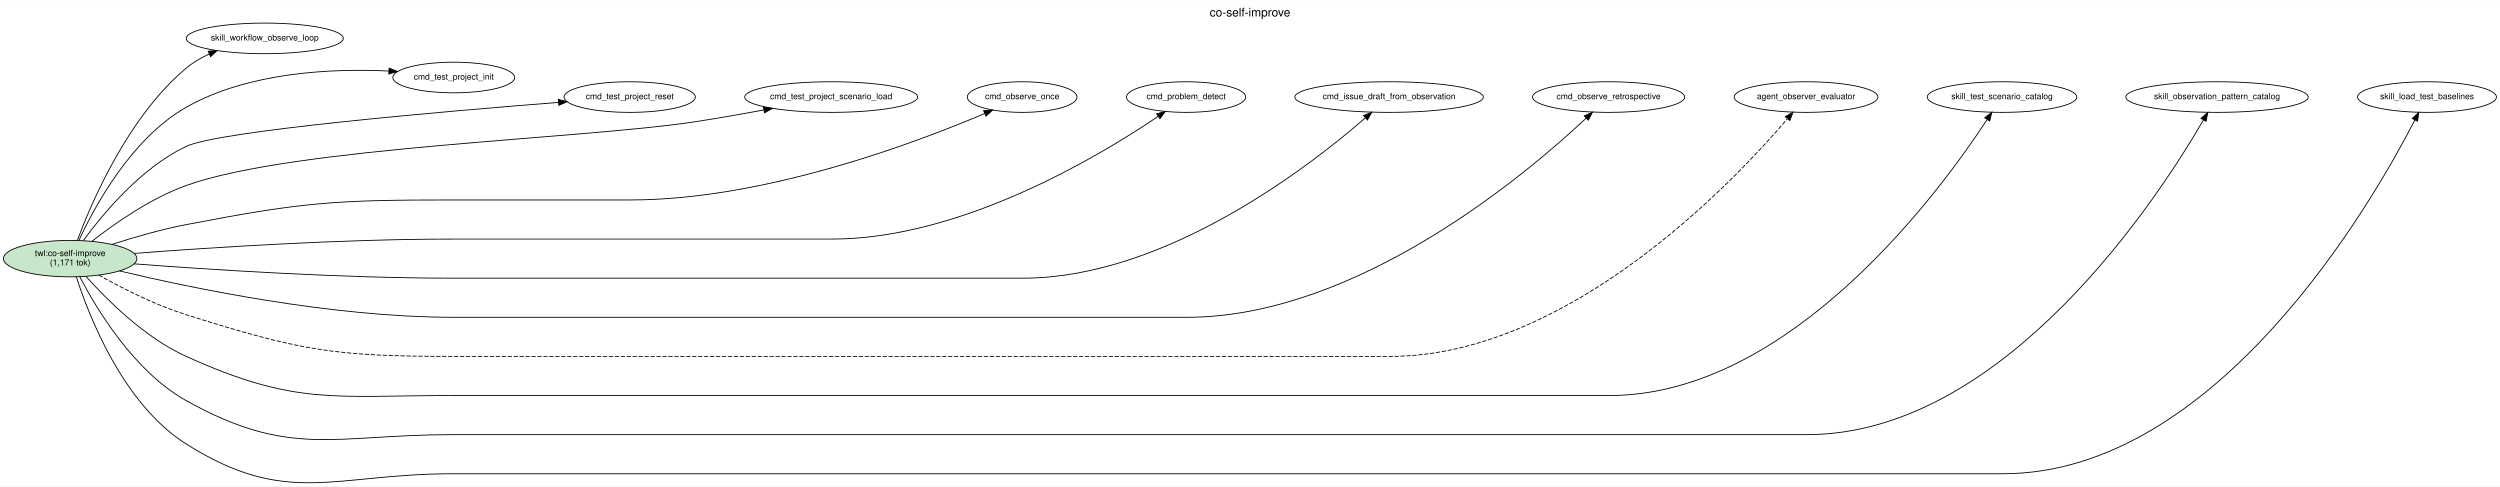
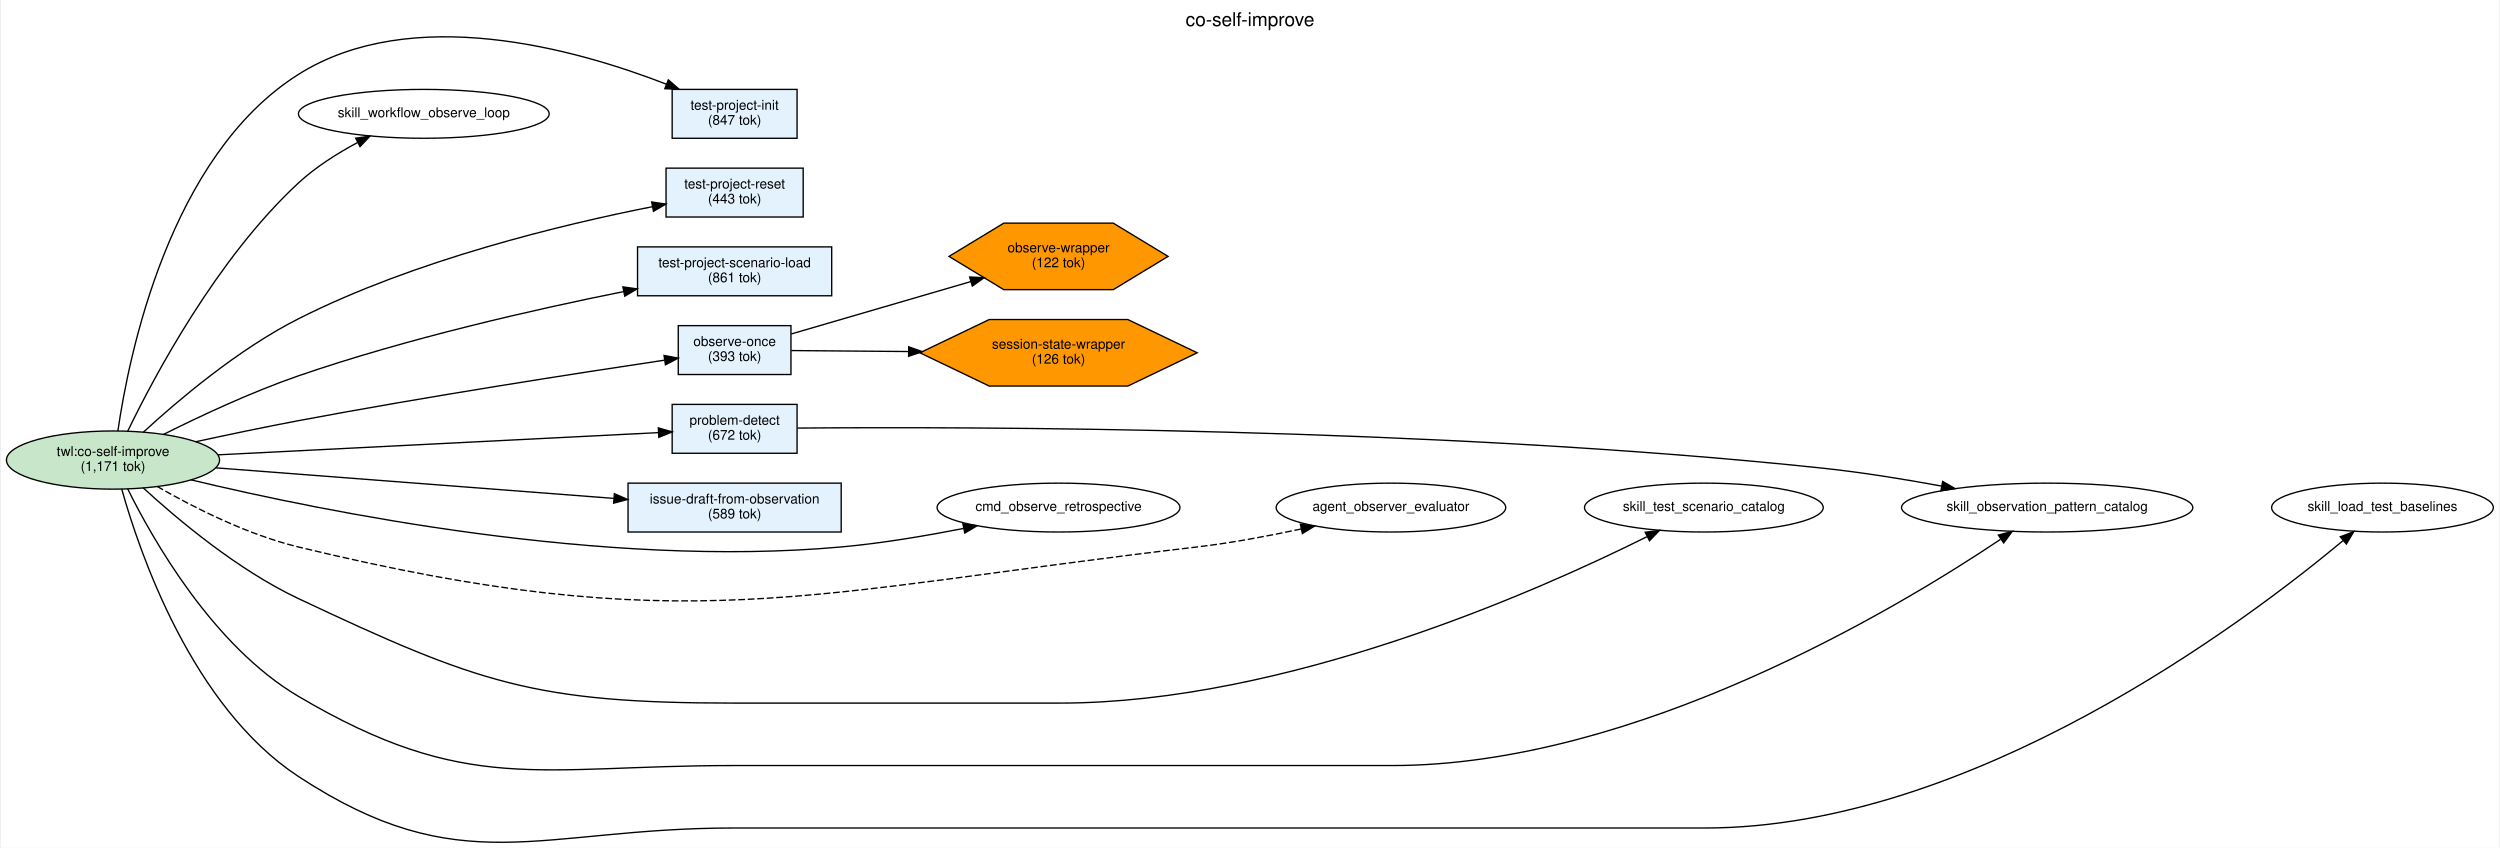
- <svg xmlns="http://www.w3.org/2000/svg" width="2940pt" height="572pt" viewBox="0.00 0.00 2940.14 571.72">
-   <g id="graph0" class="graph" transform="scale(1 1) rotate(0) translate(4 567.72)">
-     <polygon fill="white" stroke="transparent" points="-4,4 -4,-567.72 2936.14,-567.72 2936.14,4 -4,4" />
-     <text text-anchor="middle" x="1466.07" y="-548.52" font-family="Helvetica,sans-Serif" font-size="14.00">co-self-improve</text>
+ <svg xmlns="http://www.w3.org/2000/svg" width="1840pt" height="624pt" viewBox="0.00 0.00 1839.82 624.44">
+   <g id="graph0" class="graph" transform="scale(1 1) rotate(0) translate(4 620.44)">
+     <polygon fill="white" stroke="transparent" points="-4,4 -4,-620.44 1835.82,-620.44 1835.82,4 -4,4" />
+     <text text-anchor="middle" x="915.91" y="-601.24" font-family="Helvetica,sans-Serif" font-size="14.00">co-self-improve</text>
    <g id="node1" class="node">
-       <ellipse fill="#c8e6c9" stroke="black" cx="78.49" cy="-263.72" rx="78.48" ry="21.43" />
-       <text text-anchor="middle" x="78.49" y="-266.72" font-family="Helvetica,sans-Serif" font-size="10.00">twl:co-self-improve</text>
-       <text text-anchor="middle" x="78.49" y="-255.72" font-family="Helvetica,sans-Serif" font-size="10.00">(1,171 tok)</text>
+       <ellipse fill="#c8e6c9" stroke="black" cx="78.49" cy="-281.6" rx="78.48" ry="21.43" />
+       <text text-anchor="middle" x="78.49" y="-284.6" font-family="Helvetica,sans-Serif" font-size="10.00">twl:co-self-improve</text>
+       <text text-anchor="middle" x="78.49" y="-273.6" font-family="Helvetica,sans-Serif" font-size="10.00">(1,171 tok)</text>
    </g>
    <g id="node2" class="node">
-       <ellipse fill="none" stroke="black" cx="307.4" cy="-522.72" rx="92.34" ry="18" />
-       <text text-anchor="middle" x="307.4" y="-520.22" font-family="Helvetica,sans-Serif" font-size="10.00">skill_workflow_observe_loop</text>
+       <polygon fill="#e3f2fd" stroke="black" points="577.82,-380.6 494.82,-380.6 494.82,-344.6 577.82,-344.6 577.82,-380.6" />
+       <text text-anchor="middle" x="536.32" y="-365.6" font-family="Helvetica,sans-Serif" font-size="10.00">observe-once</text>
+       <text text-anchor="middle" x="536.32" y="-354.6" font-family="Helvetica,sans-Serif" font-size="10.00">(393 tok)</text>
+     </g>
+     <g id="edge5" class="edge">
+       <path fill="none" stroke="black" d="M139.39,-295.09C162.9,-300.21 190.15,-305.93 214.98,-310.6 309.92,-328.45 421.38,-345.72 484.64,-355.17" />
+       <polygon fill="black" stroke="black" points="484.34,-358.66 494.75,-356.68 485.37,-351.74 484.34,-358.66" />
+     </g>
+     <g id="node3" class="node">
+       <polygon fill="#e3f2fd" stroke="black" points="582.32,-322.6 490.32,-322.6 490.32,-286.6 582.32,-286.6 582.32,-322.6" />
+       <text text-anchor="middle" x="536.32" y="-307.6" font-family="Helvetica,sans-Serif" font-size="10.00">problem-detect</text>
+       <text text-anchor="middle" x="536.32" y="-296.6" font-family="Helvetica,sans-Serif" font-size="10.00">(672 tok)</text>
+     </g>
+     <g id="edge6" class="edge">
+       <path fill="none" stroke="black" d="M155.78,-285.45C247.54,-290.08 399.28,-297.73 480.31,-301.82" />
+       <polygon fill="black" stroke="black" points="480.15,-305.32 490.31,-302.33 480.5,-298.33 480.15,-305.32" />
+     </g>
+     <g id="node4" class="node">
+       <polygon fill="#e3f2fd" stroke="black" points="614.82,-264.6 457.82,-264.6 457.82,-228.6 614.82,-228.6 614.82,-264.6" />
+       <text text-anchor="middle" x="536.32" y="-249.6" font-family="Helvetica,sans-Serif" font-size="10.00">issue-draft-from-observation</text>
+       <text text-anchor="middle" x="536.32" y="-238.6" font-family="Helvetica,sans-Serif" font-size="10.00">(589 tok)</text>
+     </g>
+     <g id="edge7" class="edge">
+       <path fill="none" stroke="black" d="M154.25,-275.86C234.59,-269.69 362.17,-259.89 447.3,-253.36" />
+       <polygon fill="black" stroke="black" points="447.76,-256.83 457.46,-252.58 447.22,-249.85 447.76,-256.83" />
+     </g>
+     <g id="node5" class="node">
+       <polygon fill="#e3f2fd" stroke="black" points="582.32,-554.6 490.32,-554.6 490.32,-518.6 582.32,-518.6 582.32,-554.6" />
+       <text text-anchor="middle" x="536.32" y="-539.6" font-family="Helvetica,sans-Serif" font-size="10.00">test-project-init</text>
+       <text text-anchor="middle" x="536.32" y="-528.6" font-family="Helvetica,sans-Serif" font-size="10.00">(847 tok)</text>
+     </g>
+     <g id="edge2" class="edge">
+       <path fill="none" stroke="black" d="M82.08,-302.99C90.07,-358.25 119.8,-505.55 214.98,-565.6 298.37,-618.21 419.11,-584.45 486.02,-558.44" />
+       <polygon fill="black" stroke="black" points="487.49,-561.62 495.49,-554.67 484.9,-555.11 487.49,-561.62" />
+     </g>
+     <g id="node6" class="node">
+       <polygon fill="#e3f2fd" stroke="black" points="586.82,-496.6 485.82,-496.6 485.82,-460.6 586.82,-460.6 586.82,-496.6" />
+       <text text-anchor="middle" x="536.32" y="-481.6" font-family="Helvetica,sans-Serif" font-size="10.00">test-project-reset</text>
+       <text text-anchor="middle" x="536.32" y="-470.6" font-family="Helvetica,sans-Serif" font-size="10.00">(443 tok)</text>
+     </g>
+     <g id="edge3" class="edge">
+       <path fill="none" stroke="black" d="M100.76,-302.04C126.07,-325.34 170.53,-363.1 214.98,-385.6 300.61,-428.95 409.64,-455.15 475.87,-468.23" />
+       <polygon fill="black" stroke="black" points="475.24,-471.68 485.72,-470.15 476.57,-464.8 475.24,-471.68" />
+     </g>
+     <g id="node7" class="node">
+       <polygon fill="#e3f2fd" stroke="black" points="607.82,-438.6 464.82,-438.6 464.82,-402.6 607.82,-402.6 607.82,-438.6" />
+       <text text-anchor="middle" x="536.32" y="-423.6" font-family="Helvetica,sans-Serif" font-size="10.00">test-project-scenario-load</text>
+       <text text-anchor="middle" x="536.32" y="-412.6" font-family="Helvetica,sans-Serif" font-size="10.00">(861 tok)</text>
+     </g>
+     <g id="edge4" class="edge">
+       <path fill="none" stroke="black" d="M115.51,-300.4C142.37,-313.84 180.26,-331.61 214.98,-343.6 294.82,-371.17 389.14,-392.55 454.67,-405.71" />
+       <polygon fill="black" stroke="black" points="454.03,-409.16 464.52,-407.68 455.4,-402.29 454.03,-409.16" />
+     </g>
+     <g id="node10" class="node">
+       <ellipse fill="none" stroke="black" cx="307.4" cy="-536.6" rx="92.34" ry="18" />
+       <text text-anchor="middle" x="307.4" y="-534.1" font-family="Helvetica,sans-Serif" font-size="10.00">skill_workflow_observe_loop</text>
    </g>
    <g id="edge1" class="edge">
-       <path fill="none" stroke="black" d="M86.94,-285.12C103.3,-329.12 146.45,-430.45 214.98,-487.72 222.98,-494.41 232.4,-499.91 242.1,-504.39" />
-       <polygon fill="black" stroke="black" points="240.88,-507.68 251.45,-508.39 243.63,-501.24 240.88,-507.68" />
+       <path fill="none" stroke="black" d="M89.27,-302.76C108.57,-342.67 154.91,-430.01 214.98,-485.6 227.68,-497.35 243.58,-507.42 258.55,-515.43" />
+       <polygon fill="black" stroke="black" points="257.22,-518.68 267.71,-520.15 260.42,-512.46 257.22,-518.68" />
    </g>
-     <g id="node3" class="node">
-       <ellipse fill="none" stroke="black" cx="529.63" cy="-476.72" rx="71.63" ry="18" />
-       <text text-anchor="middle" x="529.63" y="-474.22" font-family="Helvetica,sans-Serif" font-size="10.00">cmd_test_project_init</text>
+     <g id="node11" class="node">
+       <ellipse fill="none" stroke="black" cx="774.88" cy="-246.6" rx="89.45" ry="18" />
+       <text text-anchor="middle" x="774.88" y="-244.1" font-family="Helvetica,sans-Serif" font-size="10.00">cmd_observe_retrospective</text>
    </g>
-     <g id="edge2" class="edge">
-       <path fill="none" stroke="black" d="M88.64,-284.94C106.56,-323.64 150.28,-405.05 214.98,-441.72 288.2,-483.23 386.49,-487.52 453.39,-484.32" />
-       <polygon fill="black" stroke="black" points="453.64,-487.81 463.44,-483.77 453.26,-480.82 453.64,-487.81" />
+     <g id="edge8" class="edge">
+       <path fill="none" stroke="black" d="M136.03,-267C233.56,-243.58 439.8,-201.77 614.82,-217.6 644.57,-220.29 677.08,-225.75 704.91,-231.22" />
+       <polygon fill="black" stroke="black" points="704.44,-234.7 714.93,-233.23 705.82,-227.83 704.44,-234.7" />
    </g>
-     <g id="node4" class="node">
-       <ellipse fill="none" stroke="black" cx="736.57" cy="-453.72" rx="77.23" ry="18" />
-       <text text-anchor="middle" x="736.57" y="-451.22" font-family="Helvetica,sans-Serif" font-size="10.00">cmd_test_project_reset</text>
+     <g id="node12" class="node">
+       <ellipse fill="none" stroke="black" cx="1019.71" cy="-246.6" rx="84.54" ry="18" />
+       <text text-anchor="middle" x="1019.71" y="-244.1" font-family="Helvetica,sans-Serif" font-size="10.00">agent_observer_evaluator</text>
    </g>
-     <g id="edge3" class="edge">
-       <path fill="none" stroke="black" d="M93.91,-284.78C116.01,-315.16 161.39,-370.39 214.98,-395.72 253.6,-413.98 516.05,-436.69 652.9,-447.47" />
-       <polygon fill="black" stroke="black" points="652.69,-450.97 662.93,-448.26 653.23,-443.99 652.69,-450.97" />
+     <g id="edge9" class="edge">
+       <path fill="none" stroke="black" stroke-dasharray="5,2" d="M110.97,-262.17C137.58,-246.89 177.3,-226.7 214.98,-217.6 500.95,-148.49 584.72,-183.5 876.94,-217.6 902.16,-220.54 929.56,-225.68 953.49,-230.82" />
+       <polygon fill="black" stroke="black" points="953,-234.3 963.52,-233.02 954.5,-227.46 953,-234.3" />
    </g>
-     <g id="node5" class="node">
-       <ellipse fill="none" stroke="black" cx="973.52" cy="-453.72" rx="101.68" ry="18" />
-       <text text-anchor="middle" x="973.52" y="-451.22" font-family="Helvetica,sans-Serif" font-size="10.00">cmd_test_project_scenario_load</text>
+     <g id="node13" class="node">
+       <ellipse fill="none" stroke="black" cx="1250.19" cy="-246.6" rx="87.92" ry="18" />
+       <text text-anchor="middle" x="1250.19" y="-244.1" font-family="Helvetica,sans-Serif" font-size="10.00">skill_test_scenario_catalog</text>
    </g>
-     <g id="edge4" class="edge">
-       <path fill="none" stroke="black" d="M103.7,-283.82C129.53,-304.07 172.5,-334.45 214.98,-349.72 341.16,-395.08 681.15,-404.34 813.68,-424.72 839.98,-428.77 868.6,-433.8 894.22,-438.53" />
-       <polygon fill="black" stroke="black" points="893.78,-442.01 904.25,-440.39 895.06,-435.12 893.78,-442.01" />
+     <g id="edge10" class="edge">
+       <path fill="none" stroke="black" d="M100.65,-261.2C125.87,-238.03 170.24,-200.69 214.98,-179.6 347.42,-117.15 388.89,-102.6 535.32,-102.6 535.32,-102.6 535.32,-102.6 775.88,-102.6 942.19,-102.6 1127.69,-184.98 1208.21,-225.12" />
+       <polygon fill="black" stroke="black" points="1206.99,-228.43 1217.5,-229.8 1210.14,-222.17 1206.99,-228.43" />
    </g>
-     <g id="node6" class="node">
-       <ellipse fill="none" stroke="black" cx="1198.11" cy="-453.72" rx="64.51" ry="18" />
-       <text text-anchor="middle" x="1198.11" y="-451.22" font-family="Helvetica,sans-Serif" font-size="10.00">cmd_observe_once</text>
+     <g id="node14" class="node">
+       <ellipse fill="none" stroke="black" cx="1503.04" cy="-246.6" rx="107.27" ry="18" />
+       <text text-anchor="middle" x="1503.04" y="-244.1" font-family="Helvetica,sans-Serif" font-size="10.00">skill_observation_pattern_catalog</text>
    </g>
-     <g id="edge5" class="edge">
-       <path fill="none" stroke="black" d="M127.52,-280.39C153.18,-288.66 185.47,-298.06 214.98,-303.72 352.47,-330.11 388.64,-332.72 528.63,-332.72 528.63,-332.72 528.63,-332.72 737.57,-332.72 895.33,-332.72 1073.82,-400.24 1154.04,-434.4" />
-       <polygon fill="black" stroke="black" points="1152.76,-437.66 1163.33,-438.4 1155.52,-431.23 1152.76,-437.66" />
+     <g id="edge11" class="edge">
+       <path fill="none" stroke="black" d="M89.23,-260.54C107.82,-222.93 152.18,-144.69 214.98,-107.6 339.11,-34.28 391.15,-56.6 535.32,-56.6 535.32,-56.6 535.32,-56.6 1020.71,-56.6 1200.27,-56.6 1392.86,-172.42 1468.67,-223.2" />
+       <polygon fill="black" stroke="black" points="1467.08,-226.36 1477.32,-229.06 1471,-220.56 1467.08,-226.36" />
    </g>
-     <g id="node7" class="node">
-       <ellipse fill="none" stroke="black" cx="1390.92" cy="-453.72" rx="70.1" ry="18" />
-       <text text-anchor="middle" x="1390.92" y="-451.22" font-family="Helvetica,sans-Serif" font-size="10.00">cmd_problem_detect</text>
+     <g id="node15" class="node">
+       <ellipse fill="none" stroke="black" cx="1750" cy="-246.6" rx="81.65" ry="18" />
+       <text text-anchor="middle" x="1750" y="-244.1" font-family="Helvetica,sans-Serif" font-size="10.00">skill_load_test_baselines</text>
    </g>
-     <g id="edge6" class="edge">
-       <path fill="none" stroke="black" d="M153.74,-269.86C242.75,-276.67 396.49,-286.72 528.63,-286.72 528.63,-286.72 528.63,-286.72 974.52,-286.72 1127.39,-286.72 1290.54,-385.29 1357.95,-430.97" />
-       <polygon fill="black" stroke="black" points="1356.22,-434.02 1366.45,-436.79 1360.18,-428.25 1356.22,-434.02" />
+     <g id="edge12" class="edge">
+       <path fill="none" stroke="black" d="M84.87,-260.4C98.06,-213.28 136.75,-99.97 214.98,-48.6 334.82,30.1 391.95,-10.6 535.32,-10.6 535.32,-10.6 535.32,-10.6 1251.19,-10.6 1447.35,-10.6 1648.72,-162.07 1721.04,-222.31" />
+       <polygon fill="black" stroke="black" points="1718.92,-225.1 1728.82,-228.86 1723.42,-219.74 1718.92,-225.1" />
    </g>
    <g id="node8" class="node">
-       <ellipse fill="none" stroke="black" cx="1629.63" cy="-453.72" rx="110.84" ry="18" />
-       <text text-anchor="middle" x="1629.63" y="-451.22" font-family="Helvetica,sans-Serif" font-size="10.00">cmd_issue_draft_from_observation</text>
+       <polygon fill="#ff9800" stroke="black" points="855.55,-431.6 815.21,-456.09 734.55,-456.09 694.21,-431.6 734.55,-407.11 815.21,-407.11 855.55,-431.6" />
+       <text text-anchor="middle" x="774.88" y="-434.6" font-family="Helvetica,sans-Serif" font-size="10.00">observe-wrapper</text>
+       <text text-anchor="middle" x="774.88" y="-423.6" font-family="Helvetica,sans-Serif" font-size="10.00">(122 tok)</text>
    </g>
-     <g id="edge7" class="edge">
-       <path fill="none" stroke="black" d="M153.74,-257.59C242.75,-250.78 396.49,-240.72 528.63,-240.72 528.63,-240.72 528.63,-240.72 1199.11,-240.72 1367.14,-240.72 1537.25,-373.16 1601.68,-429.18" />
-       <polygon fill="black" stroke="black" points="1599.54,-431.95 1609.36,-435.93 1604.16,-426.7 1599.54,-431.95" />
+     <g id="edge13" class="edge">
+       <path fill="none" stroke="black" d="M577.98,-374.46C614.38,-385.08 668.34,-400.81 710.41,-413.09" />
+       <polygon fill="black" stroke="black" points="709.44,-416.45 720.02,-415.89 711.4,-409.73 709.44,-416.45" />
    </g>
    <g id="node9" class="node">
-       <ellipse fill="none" stroke="black" cx="1887.78" cy="-453.72" rx="89.45" ry="18" />
-       <text text-anchor="middle" x="1887.78" y="-451.22" font-family="Helvetica,sans-Serif" font-size="10.00">cmd_observe_retrospective</text>
+       <polygon fill="#ff9800" stroke="black" points="877,-360.6 825.94,-385.09 723.82,-385.09 672.76,-360.6 723.82,-336.11 825.94,-336.11 877,-360.6" />
+       <text text-anchor="middle" x="774.88" y="-363.6" font-family="Helvetica,sans-Serif" font-size="10.00">session-state-wrapper</text>
+       <text text-anchor="middle" x="774.88" y="-352.6" font-family="Helvetica,sans-Serif" font-size="10.00">(126 tok)</text>
    </g>
-     <g id="edge8" class="edge">
-       <path fill="none" stroke="black" d="M136.49,-249.26C221.36,-229.02 386.24,-194.72 528.63,-194.72 528.63,-194.72 528.63,-194.72 1391.92,-194.72 1592.66,-194.72 1792.35,-364.1 1861.41,-428.91" />
-       <polygon fill="black" stroke="black" points="1859.14,-431.58 1868.81,-435.92 1863.96,-426.5 1859.14,-431.58" />
+     <g id="edge14" class="edge">
+       <path fill="none" stroke="black" d="M577.98,-362.25C601.9,-362.05 633.39,-361.78 664.12,-361.53" />
+       <polygon fill="black" stroke="black" points="664.53,-365.02 674.5,-361.44 664.47,-358.02 664.53,-365.02" />
    </g>
-     <g id="node10" class="node">
-       <ellipse fill="none" stroke="black" cx="2120.02" cy="-453.72" rx="84.54" ry="18" />
-       <text text-anchor="middle" x="2120.02" y="-451.22" font-family="Helvetica,sans-Serif" font-size="10.00">agent_observer_evaluator</text>
-     </g>
-     <g id="edge9" class="edge">
-       <path fill="none" stroke="black" stroke-dasharray="5,2" d="M112.03,-244.43C138.79,-229.43 178.16,-209.28 214.98,-197.72 349.6,-155.47 387.54,-148.72 528.63,-148.72 528.63,-148.72 528.63,-148.72 1630.63,-148.72 1840.95,-148.72 2035.45,-354.73 2098.07,-428.13" />
-       <polygon fill="black" stroke="black" points="2095.59,-430.62 2104.72,-436.01 2100.94,-426.11 2095.59,-430.62" />
-     </g>
-     <g id="node11" class="node">
-       <ellipse fill="none" stroke="black" cx="2350.5" cy="-453.72" rx="87.92" ry="18" />
-       <text text-anchor="middle" x="2350.5" y="-451.22" font-family="Helvetica,sans-Serif" font-size="10.00">skill_test_scenario_catalog</text>
-     </g>
-     <g id="edge10" class="edge">
-       <path fill="none" stroke="black" d="M97.23,-242.69C121.05,-216.02 166.06,-170.84 214.98,-148.72 343.36,-90.67 387.74,-102.72 528.63,-102.72 528.63,-102.72 528.63,-102.72 1888.78,-102.72 2102.76,-102.72 2279.35,-345.25 2332.85,-427.11" />
-       <polygon fill="black" stroke="black" points="2330.12,-429.33 2338.48,-435.83 2336,-425.53 2330.12,-429.33" />
-     </g>
-     <g id="node12" class="node">
-       <ellipse fill="none" stroke="black" cx="2603.35" cy="-453.72" rx="107.27" ry="18" />
-       <text text-anchor="middle" x="2603.35" y="-451.22" font-family="Helvetica,sans-Serif" font-size="10.00">skill_observation_pattern_catalog</text>
-     </g>
-     <g id="edge11" class="edge">
-       <path fill="none" stroke="black" d="M89.8,-242.45C108.86,-205.71 153.33,-131.05 214.98,-96.72 337.76,-28.36 388.1,-56.72 528.63,-56.72 528.63,-56.72 528.63,-56.72 2121.02,-56.72 2354.32,-56.72 2535.76,-337.73 2587.46,-426.91" />
-       <polygon fill="black" stroke="black" points="2584.45,-428.69 2592.46,-435.63 2590.53,-425.22 2584.45,-428.69" />
-     </g>
-     <g id="node13" class="node">
-       <ellipse fill="none" stroke="black" cx="2850.31" cy="-453.72" rx="81.65" ry="18" />
-       <text text-anchor="middle" x="2850.31" y="-451.22" font-family="Helvetica,sans-Serif" font-size="10.00">skill_load_test_baselines</text>
-     </g>
-     <g id="edge12" class="edge">
-       <path fill="none" stroke="black" d="M85.71,-242.47C100.12,-197.47 140.36,-92.81 214.98,-45.72 333.6,29.13 388.37,-10.72 528.63,-10.72 528.63,-10.72 528.63,-10.72 2351.5,-10.72 2603.16,-10.72 2786.57,-330.58 2836.01,-426.72" />
-       <polygon fill="black" stroke="black" points="2832.98,-428.48 2840.63,-435.81 2839.22,-425.31 2832.98,-428.48" />
+     <g id="edge15" class="edge">
+       <path fill="none" stroke="black" d="M582.61,-305.15C704.86,-306.17 1051.6,-305.93 1337.9,-275.6 1366.6,-272.56 1397.86,-267.48 1425.32,-262.42" />
+       <polygon fill="black" stroke="black" points="1426.07,-265.84 1435.25,-260.56 1424.78,-258.96 1426.07,-265.84" />
    </g>
  </g>
</svg>
